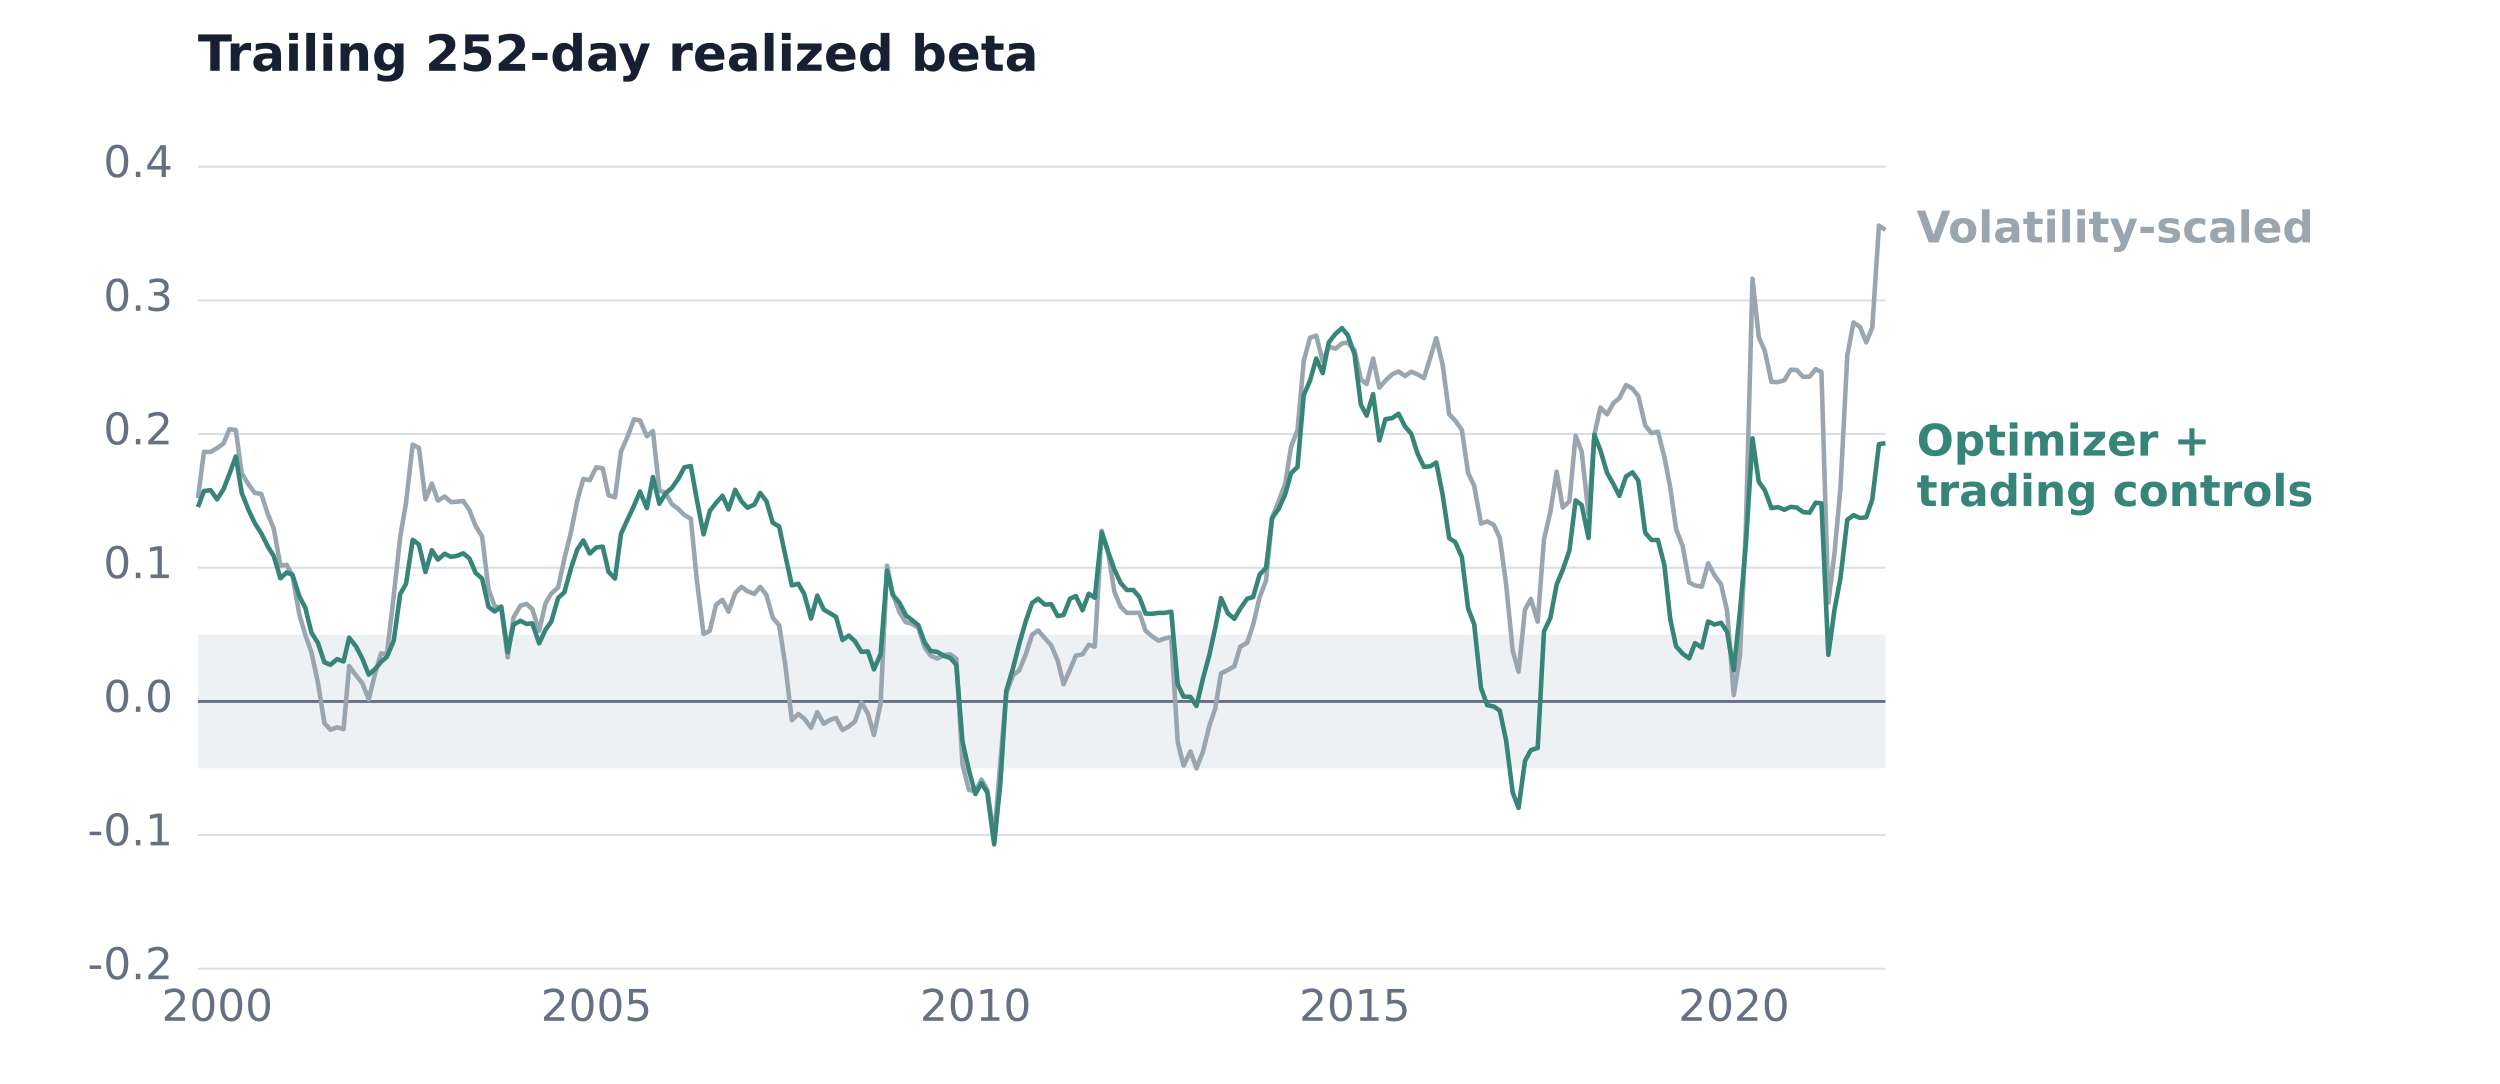
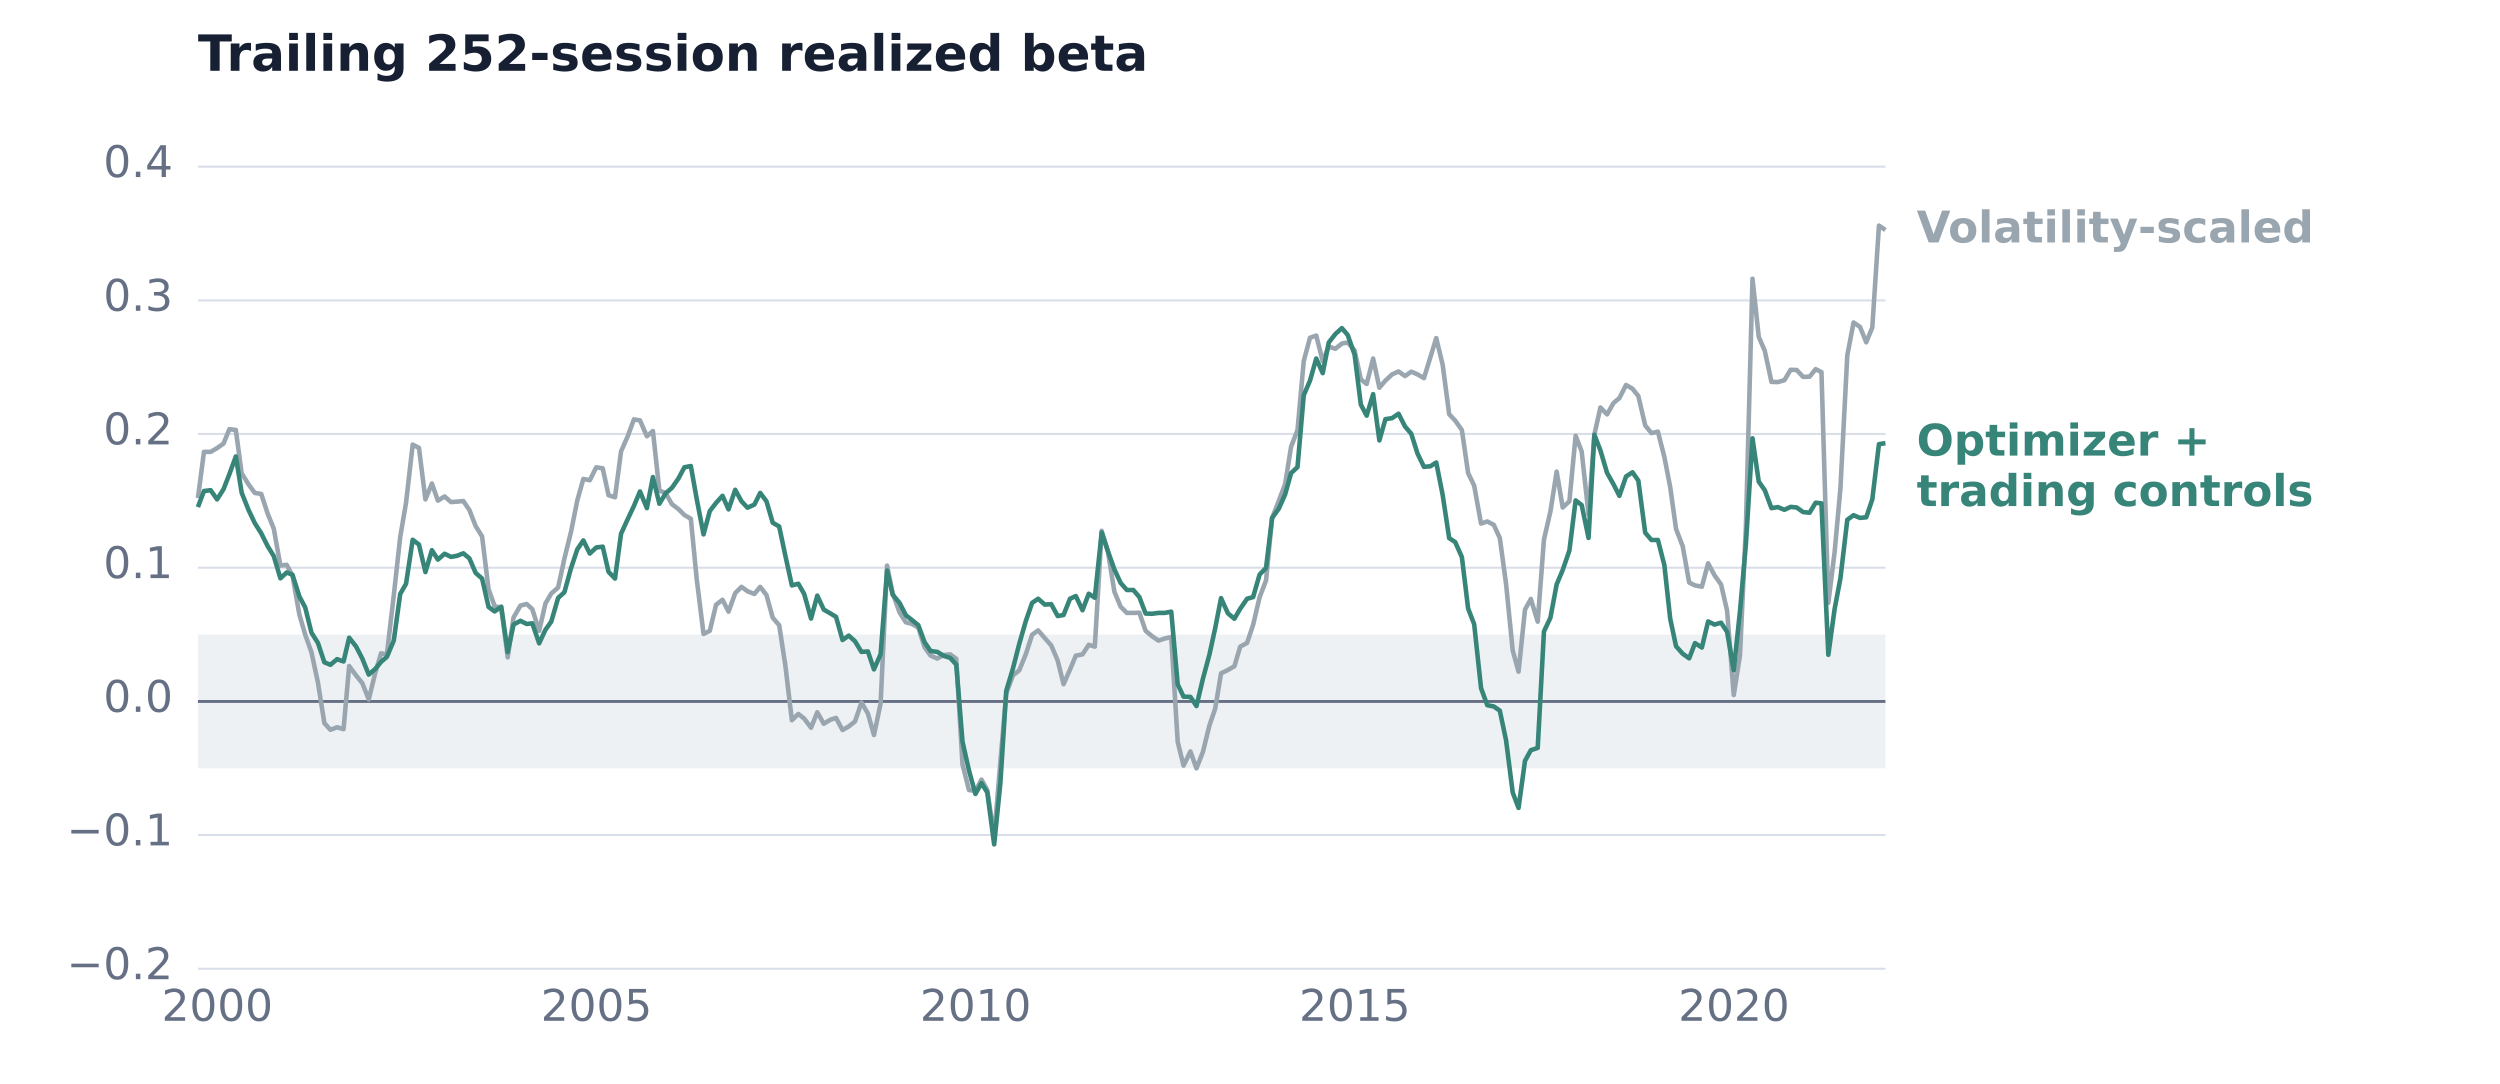
<svg xmlns="http://www.w3.org/2000/svg" width="1200" height="520" viewBox="0 0 1200 520" role="img" aria-labelledby="title desc">
  <g font-family="DejaVu Sans, sans-serif">
    <rect x="95.0" y="304.6" width="810.0" height="64.2" fill="#EDF1F3" />
    <line x1="95.0" y1="465.0" x2="905.0" y2="465.0" stroke="#D9DEE8" stroke-width="1" />
-     <text x="83.0" y="470.0" fill="#667085" font-size="21" font-weight="400" text-anchor="end">-0.2</text>
+     <text x="83.0" y="470.0" fill="#667085" font-size="21" font-weight="400" text-anchor="end">−0.2</text>
    <line x1="95.0" y1="400.8" x2="905.0" y2="400.8" stroke="#D9DEE8" stroke-width="1" />
-     <text x="83.0" y="405.8" fill="#667085" font-size="21" font-weight="400" text-anchor="end">-0.1</text>
+     <text x="83.0" y="405.8" fill="#667085" font-size="21" font-weight="400" text-anchor="end">−0.1</text>
    <line x1="95.0" y1="336.7" x2="905.0" y2="336.7" stroke="#667085" stroke-width="1.4" />
    <text x="83.0" y="341.7" fill="#667085" font-size="21" font-weight="400" text-anchor="end">0.0</text>
    <line x1="95.0" y1="272.5" x2="905.0" y2="272.5" stroke="#D9DEE8" stroke-width="1" />
    <text x="83.0" y="277.5" fill="#667085" font-size="21" font-weight="400" text-anchor="end">0.1</text>
    <line x1="95.0" y1="208.3" x2="905.0" y2="208.3" stroke="#D9DEE8" stroke-width="1" />
    <text x="83.0" y="213.3" fill="#667085" font-size="21" font-weight="400" text-anchor="end">0.2</text>
    <line x1="95.0" y1="144.2" x2="905.0" y2="144.2" stroke="#D9DEE8" stroke-width="1" />
    <text x="83.0" y="149.2" fill="#667085" font-size="21" font-weight="400" text-anchor="end">0.3</text>
    <line x1="95.0" y1="80.0" x2="905.0" y2="80.0" stroke="#D9DEE8" stroke-width="1" />
    <text x="83.0" y="85.0" fill="#667085" font-size="21" font-weight="400" text-anchor="end">0.4</text>
    <text x="104.3" y="490.0" fill="#667085" font-size="21" font-weight="400" text-anchor="middle">2000</text>
    <text x="286.3" y="490.0" fill="#667085" font-size="21" font-weight="400" text-anchor="middle">2005</text>
    <text x="468.3" y="490.0" fill="#667085" font-size="21" font-weight="400" text-anchor="middle">2010</text>
    <text x="650.3" y="490.0" fill="#667085" font-size="21" font-weight="400" text-anchor="middle">2015</text>
    <text x="832.3" y="490.0" fill="#667085" font-size="21" font-weight="400" text-anchor="middle">2020</text>
-     <text x="95.0" y="34.0" fill="#172033" font-size="24" font-weight="600" text-anchor="start">Trailing 252-day realized beta</text>
+     <text x="95.0" y="34.0" fill="#172033" font-size="24" font-weight="600" text-anchor="start">Trailing 252-session realized beta</text>
    <path d="M95.0,239.1 L97.9,216.9 L101.1,216.9 L104.2,215.1 L107.3,212.9 L110.1,206.0 L113.2,206.4 L116.0,227.2 L119.3,232.5 L122.3,236.6 L125.4,237.1 L128.5,246.6 L131.4,253.7 L134.6,271.5 L137.6,271.1 L140.4,276.3 L143.7,295.0 L146.5,304.6 L149.5,313.1 L152.6,327.6 L155.7,347.1 L158.6,350.3 L161.8,349.1 L164.9,350.0 L167.6,319.7 L170.9,324.2 L173.9,327.9 L177.0,335.7 L180.1,323.1 L182.9,313.6 L185.7,314.1 L189.0,285.9 L192.1,257.8 L194.9,241.3 L198.1,213.4 L201.1,215.0 L204.2,239.7 L207.3,232.1 L210.2,240.3 L213.4,238.3 L216.5,241.0 L219.3,240.8 L222.4,240.5 L225.3,244.8 L228.3,252.5 L231.4,257.5 L234.5,282.8 L237.4,290.9 L240.6,291.8 L243.7,315.5 L246.5,296.4 L249.8,290.7 L252.8,289.9 L255.5,292.4 L258.8,302.8 L261.8,289.7 L264.6,284.9 L267.9,282.0 L270.9,268.2 L274.1,255.2 L277.1,240.2 L280.0,229.9 L283.1,230.5 L286.2,224.3 L289.3,224.8 L292.1,237.7 L295.2,238.7 L298.1,216.7 L301.3,209.4 L304.3,201.3 L307.2,201.8 L310.5,209.4 L313.4,206.9 L316.5,235.5 L319.5,236.6 L322.5,242.0 L325.7,244.4 L328.5,247.2 L331.6,249.0 L334.4,277.8 L337.7,304.3 L340.7,302.8 L343.7,290.3 L346.8,287.9 L349.7,293.6 L352.9,284.7 L355.9,281.7 L358.8,283.8 L362.1,285.1 L364.9,281.7 L367.9,285.6 L370.9,296.5 L374.0,300.1 L376.9,318.9 L380.1,345.7 L383.2,342.7 L386.0,344.9 L389.3,349.3 L392.3,341.9 L395.4,347.4 L398.5,345.5 L401.3,344.6 L404.4,350.4 L407.4,348.7 L410.4,346.3 L413.5,337.2 L416.6,342.5 L419.5,352.8 L422.7,337.6 L425.8,271.5 L428.5,284.8 L431.8,294.0 L434.8,298.7 L437.6,299.4 L440.8,301.3 L443.8,310.7 L446.7,314.7 L449.9,316.1 L453.0,314.4 L456.1,314.1 L459.0,316.2 L462.0,366.9 L465.1,379.2 L468.2,379.7 L471.1,374.2 L473.9,379.2 L477.2,401.8 L480.2,365.5 L483.0,332.9 L486.2,324.2 L489.2,321.8 L492.4,314.0 L495.4,304.7 L498.3,302.6 L501.5,306.3 L504.6,309.8 L507.7,317.1 L510.5,328.4 L513.6,321.4 L516.4,314.7 L519.6,314.1 L522.6,309.5 L525.5,310.4 L528.8,254.8 L531.8,264.7 L534.9,284.0 L537.9,291.2 L540.9,294.2 L544.0,294.2 L546.9,294.1 L549.9,302.8 L553.0,305.4 L556.1,307.5 L559.0,306.5 L562.2,305.8 L565.3,356.1 L568.1,367.5 L571.4,360.7 L574.3,368.8 L577.4,360.9 L580.5,348.3 L583.3,340.1 L586.1,323.2 L589.4,321.6 L592.5,319.8 L595.3,310.4 L598.6,308.6 L601.5,299.9 L604.6,286.7 L607.7,278.6 L610.6,248.7 L613.8,240.5 L616.9,232.2 L619.7,214.5 L622.8,206.4 L625.8,173.3 L628.8,162.1 L631.8,161.1 L634.9,173.4 L637.8,166.4 L641.0,167.4 L644.1,164.9 L646.9,164.4 L650.2,168.1 L653.2,182.1 L656.0,184.3 L659.1,172.1 L662.1,186.1 L665.0,182.7 L668.2,179.7 L671.3,178.3 L674.4,180.5 L677.4,178.4 L680.4,179.7 L683.5,181.5 L686.6,171.4 L689.4,162.3 L692.5,175.2 L695.6,198.8 L698.5,201.9 L701.7,206.4 L704.7,227.1 L707.6,233.1 L710.9,251.3 L713.9,250.3 L717.0,251.9 L719.9,258.2 L722.9,280.2 L726.1,312.2 L728.9,322.4 L732.0,292.6 L734.8,287.5 L738.1,298.4 L741.1,259.0 L744.2,245.5 L747.2,226.4 L750.1,243.6 L753.3,240.6 L756.3,209.2 L759.2,216.7 L762.5,246.9 L765.3,208.6 L768.2,195.6 L771.4,198.9 L774.5,193.4 L777.3,191.1 L780.5,184.8 L783.6,186.6 L786.4,190.1 L789.7,204.2 L792.7,207.9 L795.8,207.2 L798.9,219.4 L801.7,233.8 L804.5,253.9 L807.7,262.2 L810.8,279.6 L813.6,281.0 L816.9,281.6 L819.9,270.4 L823.0,276.2 L826.1,280.5 L829.0,293.1 L832.2,333.6 L835.2,314.4 L838.0,253.7 L841.2,133.8 L844.2,161.7 L847.1,168.4 L850.3,183.3 L853.4,183.4 L856.5,182.5 L859.5,177.5 L862.4,177.6 L865.5,180.9 L868.6,180.8 L871.5,177.2 L874.3,178.6 L877.6,289.3 L880.6,265.1 L883.4,234.5 L886.7,170.6 L889.7,154.8 L892.8,156.9 L895.8,164.3 L898.7,157.2 L901.9,108.3 L905.0,110.4" fill="none" stroke="#9AA6AF" stroke-width="2.2" stroke-linejoin="round" />
    <path d="M95.0,243.4 L97.9,235.7 L101.1,235.3 L104.2,239.7 L107.3,234.8 L110.1,227.6 L113.2,219.1 L116.0,236.5 L119.3,244.8 L122.3,251.1 L125.4,256.0 L128.5,262.2 L131.4,266.9 L134.6,277.6 L137.6,274.8 L140.4,275.9 L143.7,286.3 L146.5,291.6 L149.5,303.7 L152.6,308.6 L155.7,317.9 L158.6,319.1 L161.8,316.4 L164.9,317.5 L167.6,306.1 L170.9,310.3 L173.9,316.1 L177.0,323.8 L180.1,321.1 L182.9,317.7 L185.7,315.3 L189.0,307.5 L192.1,285.1 L194.9,280.2 L198.1,259.1 L201.1,261.4 L204.2,274.6 L207.3,264.1 L210.2,268.6 L213.4,265.8 L216.5,267.3 L219.3,266.8 L222.4,265.6 L225.3,268.0 L228.3,275.0 L231.4,277.7 L234.5,291.3 L237.4,293.5 L240.6,291.2 L243.7,313.0 L246.5,299.8 L249.8,298.0 L252.8,299.5 L255.5,299.2 L258.8,308.8 L261.8,302.3 L264.6,298.4 L267.9,287.0 L270.9,284.3 L274.1,272.7 L277.1,263.7 L280.0,259.4 L283.1,265.7 L286.2,262.8 L289.3,262.4 L292.1,274.5 L295.2,277.7 L298.1,256.2 L301.3,249.2 L304.3,242.8 L307.2,235.9 L310.5,243.9 L313.4,229.0 L316.5,241.8 L319.5,236.8 L322.5,234.2 L325.7,229.6 L328.5,224.3 L331.6,223.7 L334.4,239.4 L337.7,256.5 L340.7,245.3 L343.7,241.4 L346.8,238.0 L349.7,244.5 L352.9,235.1 L355.9,240.6 L358.8,243.7 L362.1,242.2 L364.9,236.6 L367.9,240.6 L370.9,250.9 L374.0,252.7 L376.9,266.4 L380.1,281.0 L383.2,280.2 L386.0,285.1 L389.3,296.9 L392.3,285.9 L395.4,292.6 L398.5,294.4 L401.3,296.1 L404.4,307.2 L407.4,305.1 L410.4,307.8 L413.5,312.9 L416.6,312.7 L419.5,321.3 L422.7,314.0 L425.8,273.9 L428.5,285.5 L431.8,289.4 L434.8,295.3 L437.6,297.5 L440.8,300.1 L443.8,308.3 L446.7,312.5 L449.9,312.9 L453.0,314.8 L456.1,315.8 L459.0,319.0 L462.0,356.0 L465.1,369.8 L468.2,381.1 L471.1,375.9 L473.9,380.4 L477.2,405.3 L480.2,375.6 L483.0,331.6 L486.2,320.9 L489.2,309.2 L492.4,298.1 L495.4,289.4 L498.3,287.4 L501.5,290.2 L504.6,290.0 L507.7,295.7 L510.5,295.2 L513.6,287.4 L516.4,286.1 L519.6,292.9 L522.6,285.0 L525.5,286.9 L528.8,255.6 L531.8,264.6 L534.9,273.3 L537.9,279.8 L540.9,283.2 L544.0,283.2 L546.9,286.6 L549.9,294.5 L553.0,294.6 L556.1,294.2 L559.0,294.2 L562.2,293.6 L565.3,328.5 L568.1,334.4 L571.4,334.5 L574.3,338.9 L577.4,325.8 L580.5,314.3 L583.3,301.5 L586.1,287.1 L589.4,294.4 L592.5,297.0 L595.3,292.2 L598.6,287.4 L601.5,286.6 L604.6,275.8 L607.7,272.6 L610.6,248.6 L613.8,244.2 L616.9,237.2 L619.7,227.1 L622.8,224.2 L625.8,189.7 L628.8,182.7 L631.8,172.1 L634.9,179.1 L637.8,164.4 L641.0,160.3 L644.1,157.5 L646.9,160.8 L650.2,170.2 L653.2,194.2 L656.0,199.5 L659.1,189.2 L662.1,211.4 L665.0,201.2 L668.2,200.7 L671.3,198.6 L674.4,204.7 L677.4,208.2 L680.4,217.7 L683.5,224.1 L686.6,223.8 L689.4,222.0 L692.5,237.7 L695.6,258.3 L698.5,260.2 L701.7,267.4 L704.7,292.1 L707.6,299.6 L710.9,330.3 L713.9,338.5 L717.0,339.1 L719.9,341.1 L722.9,355.3 L726.1,380.4 L728.9,387.8 L732.0,365.2 L734.8,360.1 L738.1,359.0 L741.1,303.1 L744.2,296.5 L747.2,280.5 L750.1,273.6 L753.3,264.3 L756.3,240.2 L759.2,242.4 L762.5,258.2 L765.3,208.7 L768.2,216.2 L771.4,227.0 L774.5,232.5 L777.3,238.0 L780.5,228.7 L783.6,226.7 L786.4,230.7 L789.7,255.7 L792.7,259.2 L795.8,259.2 L798.9,271.3 L801.7,297.0 L804.5,310.2 L807.7,313.8 L810.8,316.0 L813.6,308.7 L816.9,310.8 L819.9,298.3 L823.0,299.8 L826.1,298.9 L829.0,303.3 L832.2,321.7 L835.2,293.3 L838.0,261.6 L841.2,210.4 L844.2,231.2 L847.1,235.3 L850.3,243.9 L853.4,243.4 L856.5,244.7 L859.5,243.3 L862.4,243.6 L865.5,245.8 L868.6,246.1 L871.5,241.3 L874.3,241.6 L877.6,314.3 L880.6,292.4 L883.4,277.6 L886.7,249.5 L889.7,247.3 L892.8,248.6 L895.8,248.3 L898.7,239.7 L901.9,213.2 L905.0,212.7" fill="none" stroke="#378579" stroke-width="2.2" stroke-linejoin="round" />
    <text x="920.0" y="116.4" fill="#9AA6AF" font-size="21" font-weight="600" text-anchor="start">Volatility-scaled</text>
    <text x="920.0" y="218.7" fill="#378579" font-size="21" font-weight="600" text-anchor="start">Optimizer +</text>
    <text x="920.0" y="242.9" fill="#378579" font-size="21" font-weight="600" text-anchor="start">trading controls</text>
  </g>
</svg>
